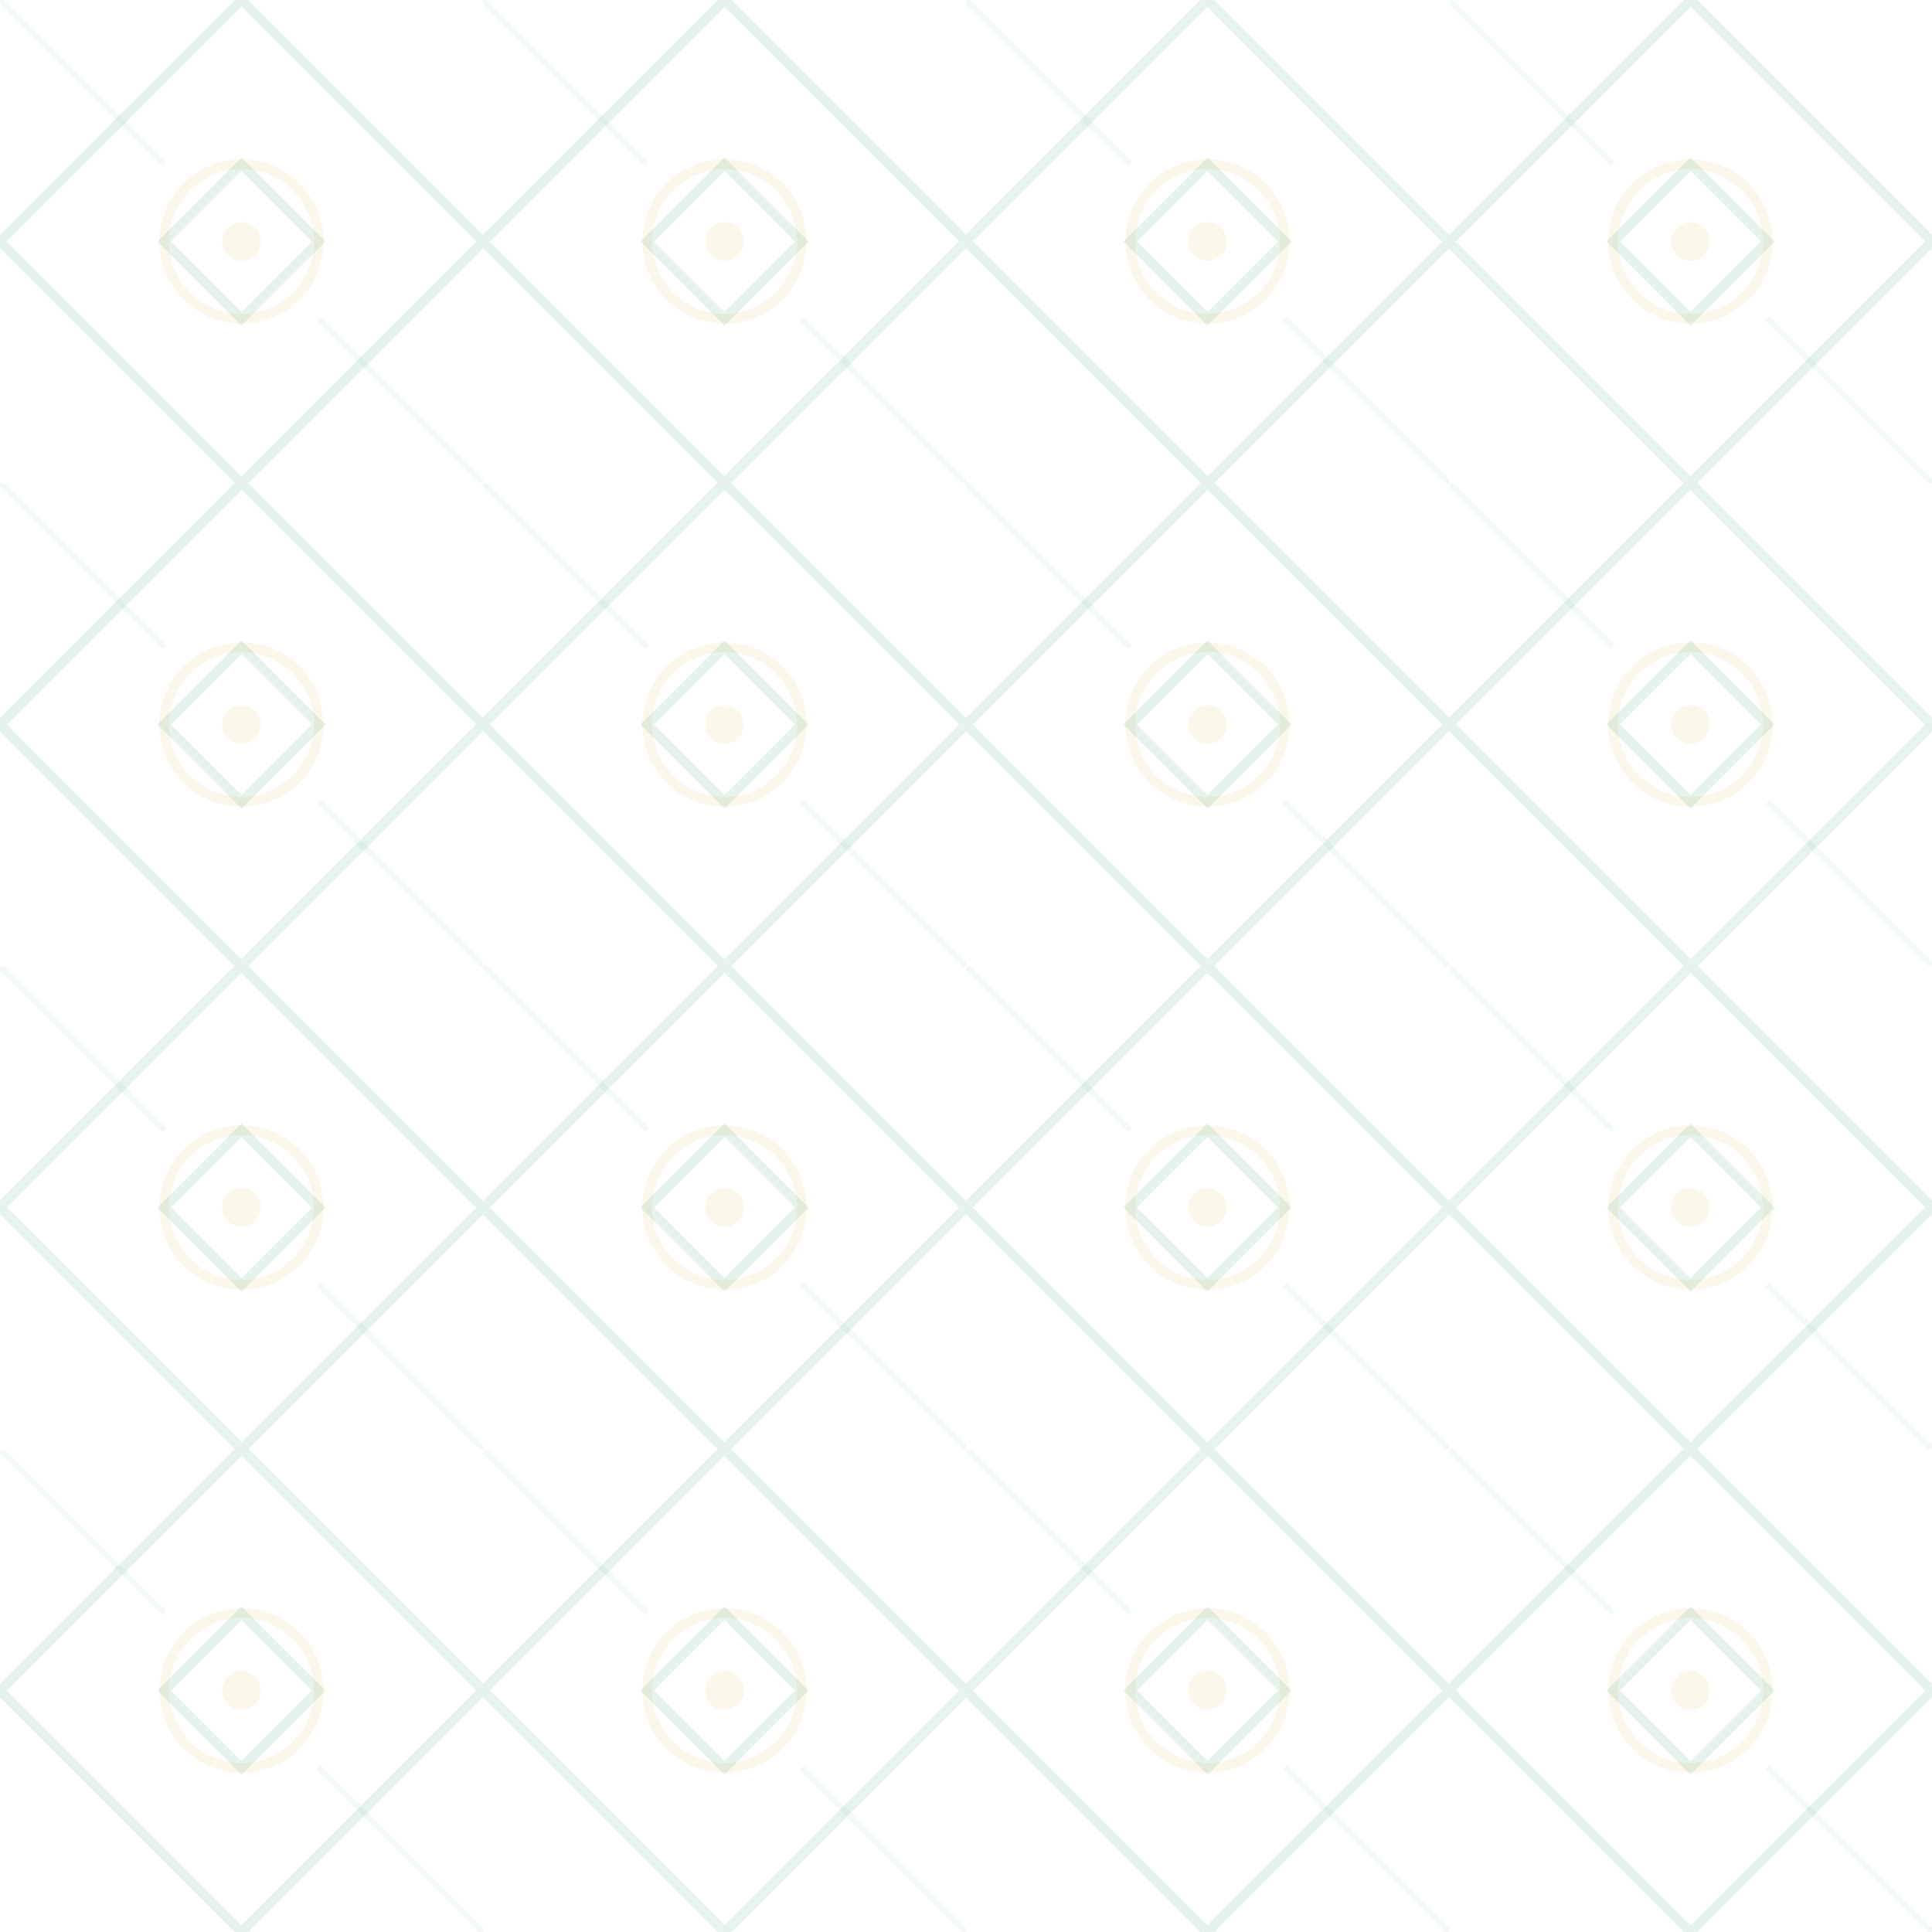
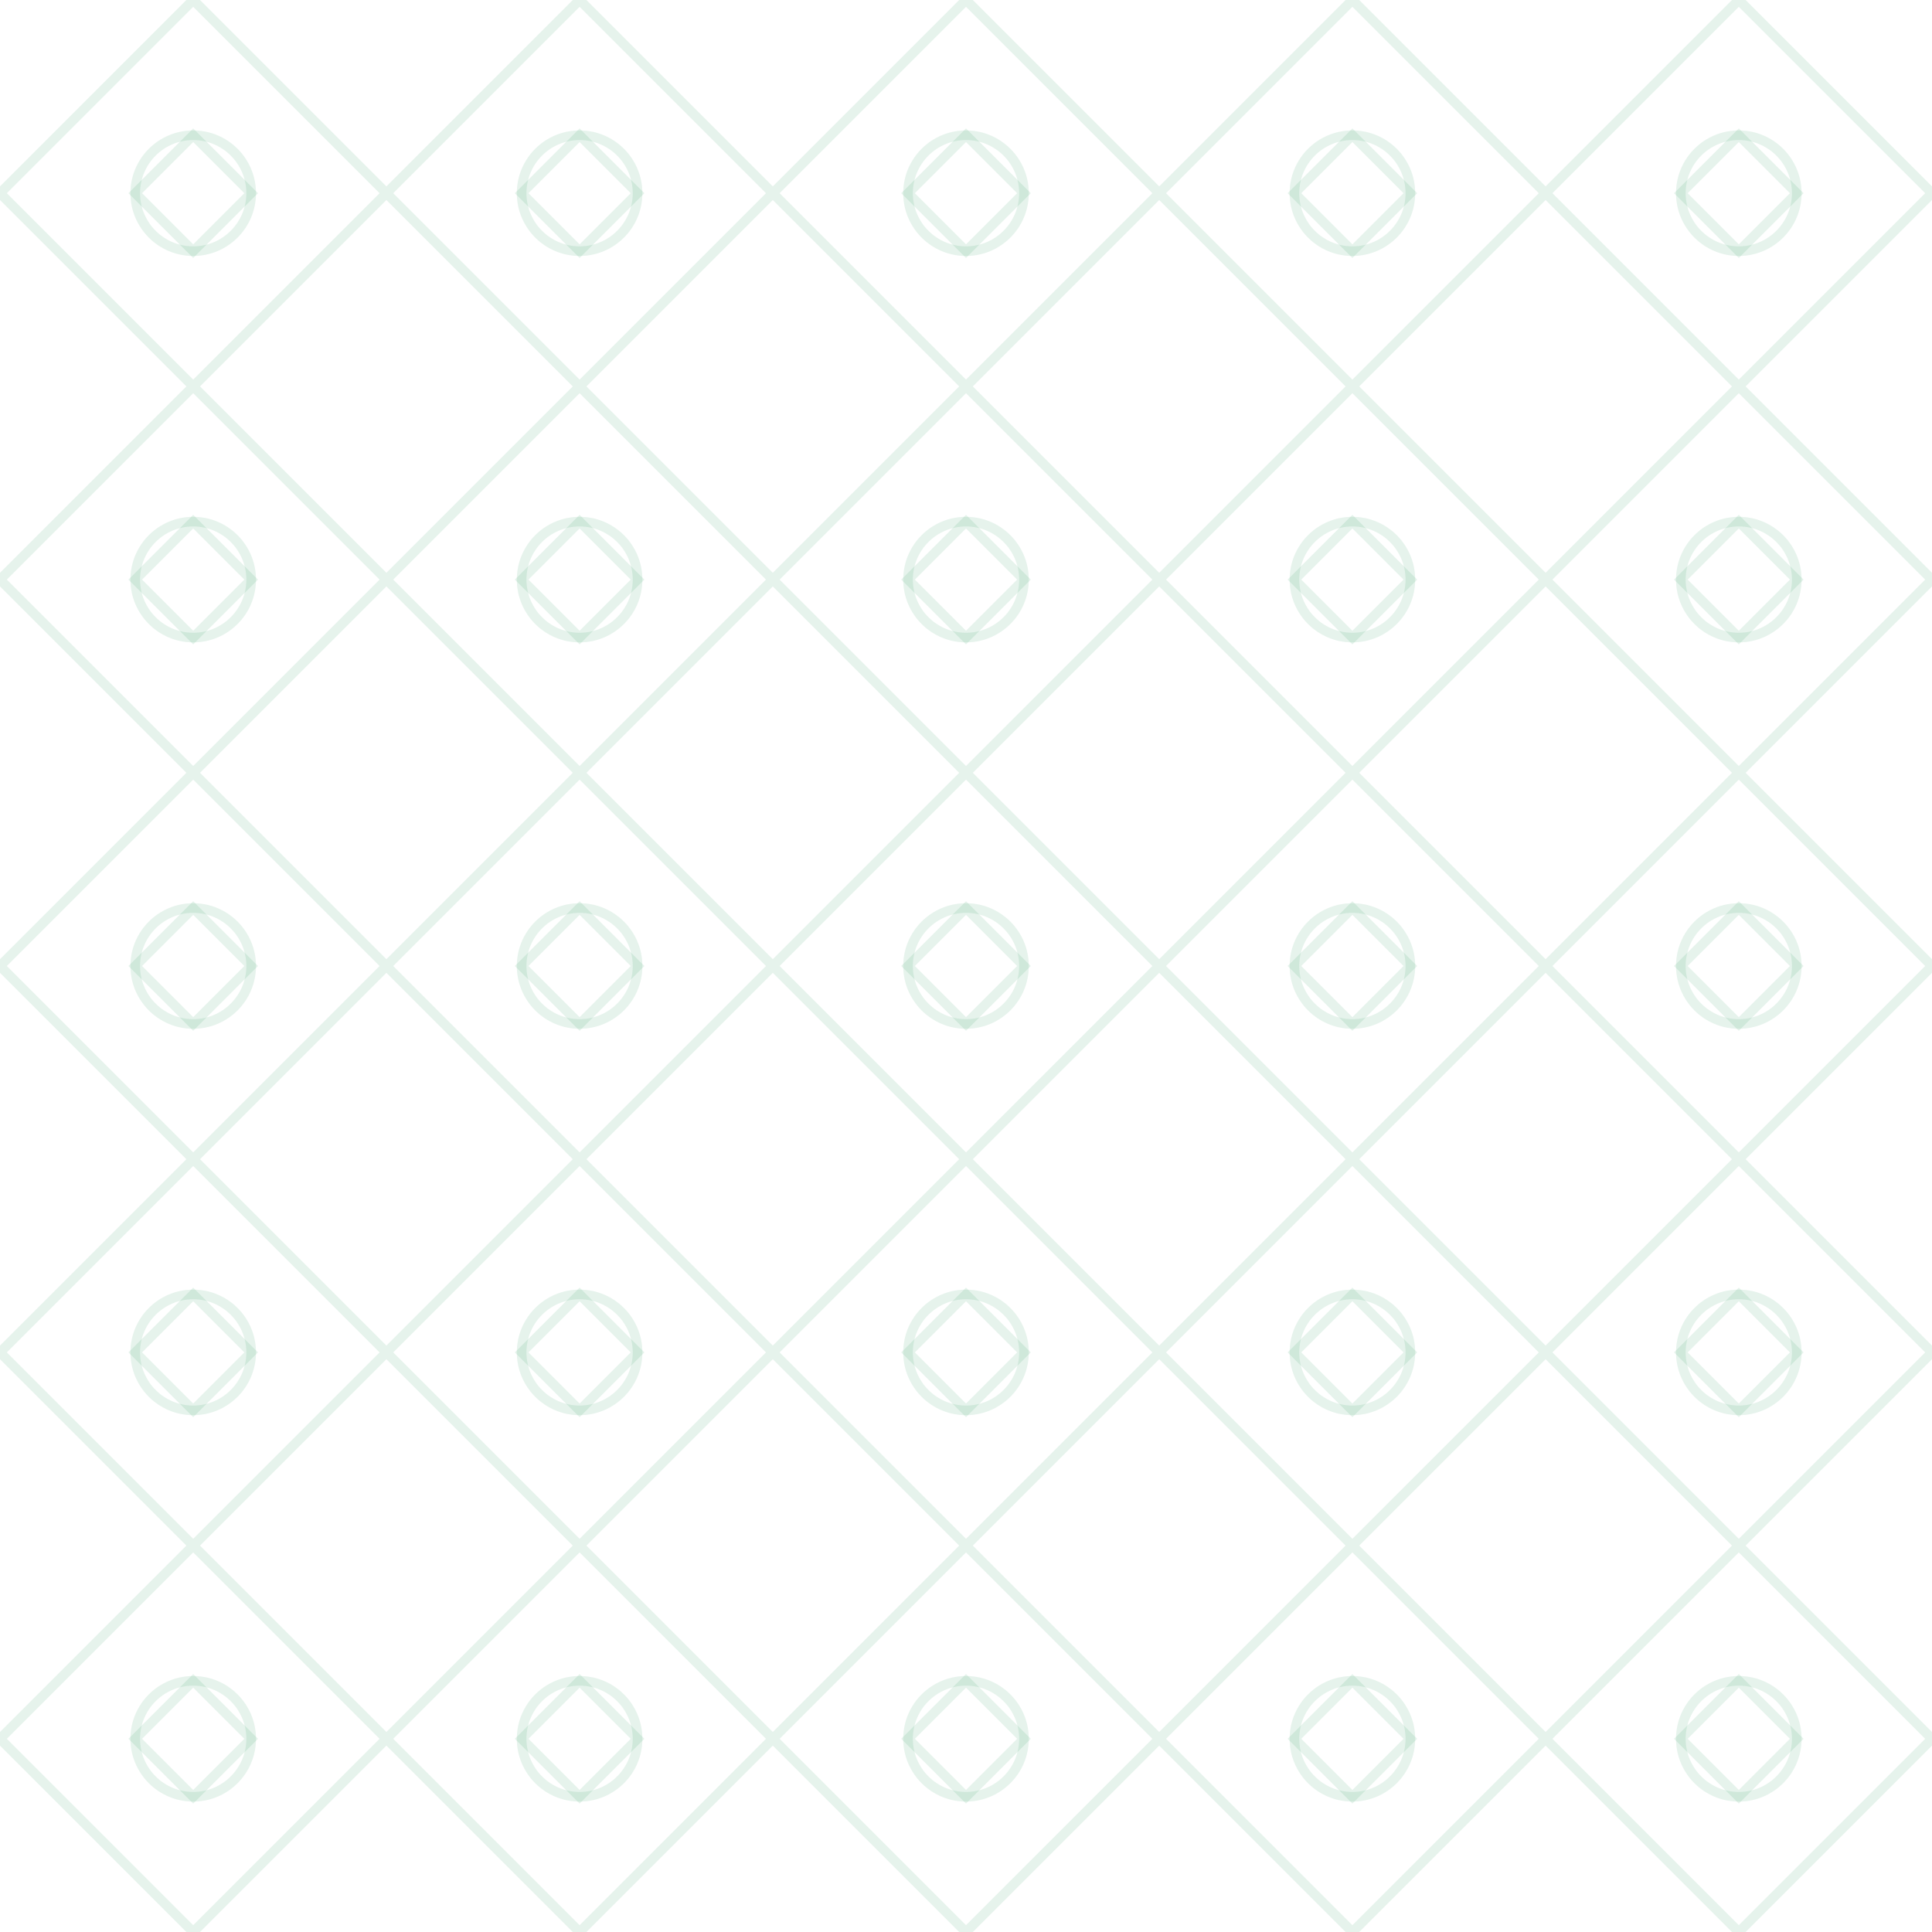
<svg xmlns="http://www.w3.org/2000/svg" width="100" height="100" viewBox="0 0 100 100">
  <defs>
-     <pattern id="islamic-pattern" x="0" y="0" width="25" height="25" patternUnits="userSpaceOnUse">
-       <path d="M12.5,0 L25,12.5 L12.5,25 L0,12.5 Z" fill="none" stroke="#00843D" stroke-width="0.5" stroke-opacity="0.1" />
-       <circle cx="12.5" cy="12.5" r="4" fill="none" stroke="#D4AF37" stroke-width="0.5" stroke-opacity="0.1" />
-       <path d="M12.5,8.5 L16.5,12.5 L12.5,16.5 L8.5,12.5 Z" fill="none" stroke="#00843D" stroke-width="0.5" stroke-opacity="0.1" />
-       <circle cx="12.5" cy="12.5" r="1" fill="#D4AF37" fill-opacity="0.1" />
-       <path d="M0,0 L8.5,8.5 M16.5,16.5 L25,25" stroke="#00843D" stroke-width="0.3" stroke-opacity="0.05" />
+     <pattern id="islamic-pattern" x="0" y="0" width="20" height="20" patternUnits="userSpaceOnUse">
+       <path d="M10,0 L20,10 L10,20 L0,10 Z" fill="none" stroke="#00843D" stroke-width="0.5" stroke-opacity="0.1" />
+       <circle cx="10" cy="10" r="3" fill="none" stroke="#00843D" stroke-width="0.5" stroke-opacity="0.1" />
+       <path d="M10,7 L13,10 L10,13 L7,10 Z" fill="none" stroke="#00843D" stroke-width="0.5" stroke-opacity="0.1" />
    </pattern>
  </defs>
  <rect width="100" height="100" fill="url(#islamic-pattern)" />
</svg>
